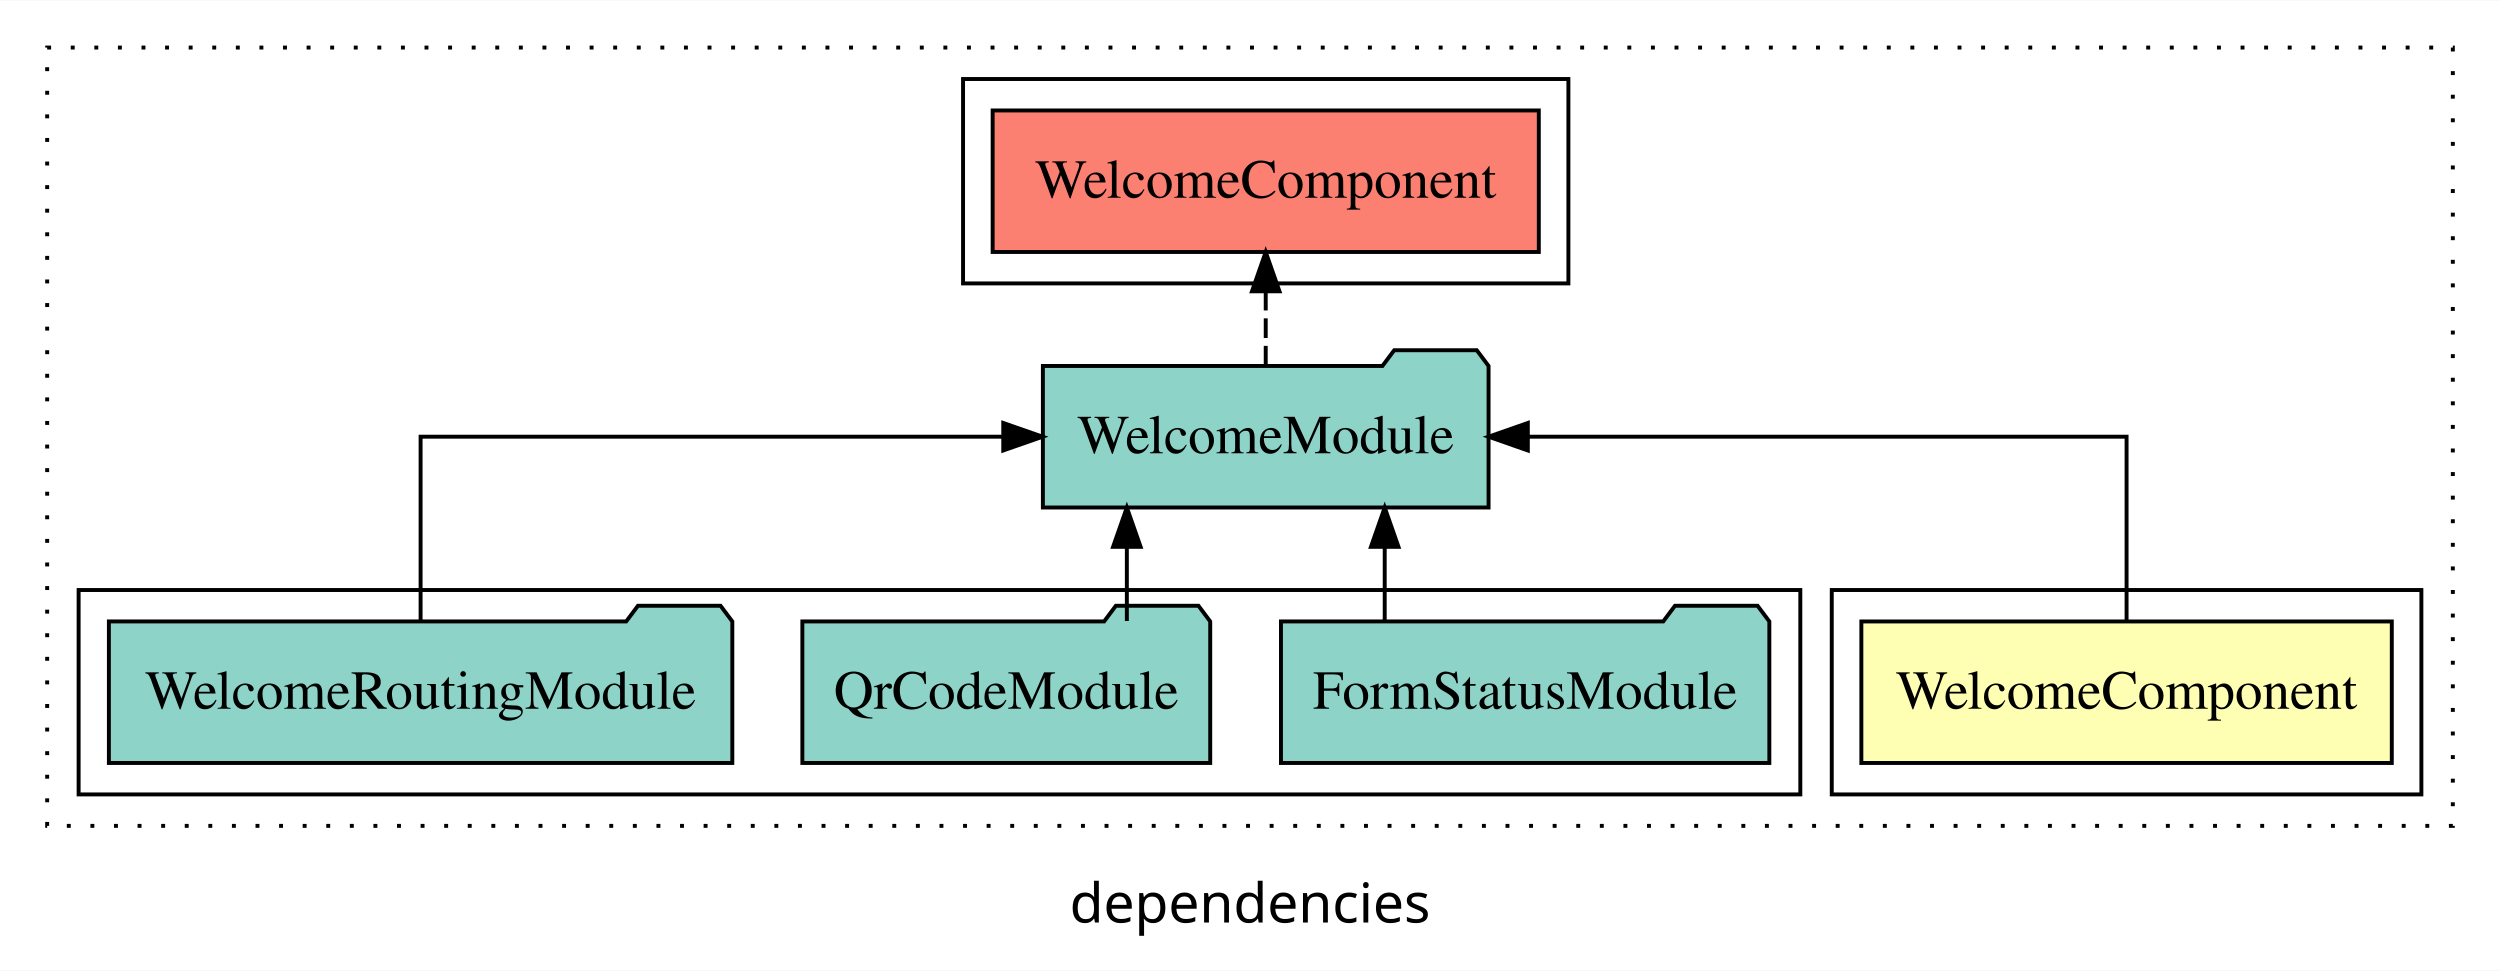
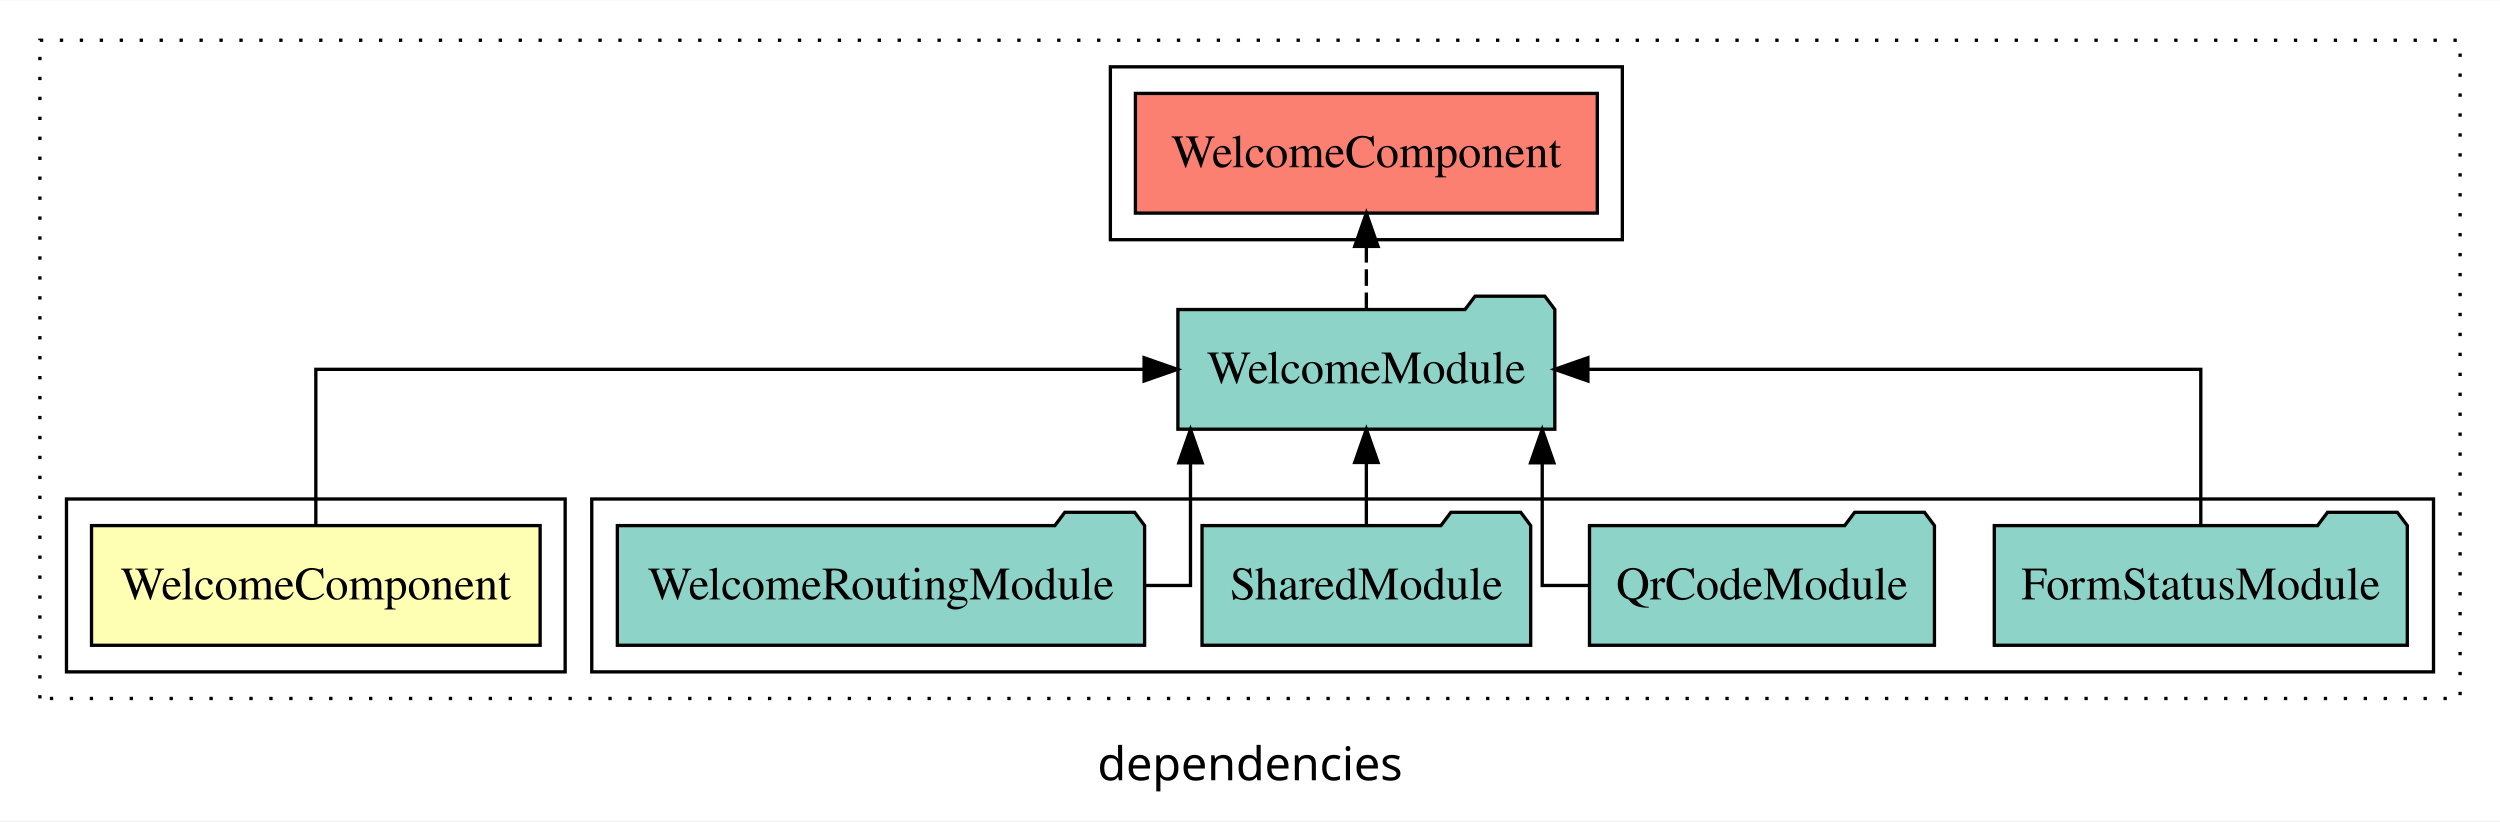
- <svg xmlns="http://www.w3.org/2000/svg" width="636pt" height="247pt" viewBox="0.00 0.00 636.00 246.80">
+ <svg xmlns="http://www.w3.org/2000/svg" width="752pt" height="247pt" viewBox="0.00 0.00 752.00 246.80">
  <g id="graph0" class="graph" transform="scale(1 1) rotate(0) translate(4 242.8)">
-     <polygon fill="white" stroke="transparent" points="-4,4 -4,-242.8 632,-242.8 632,4 -4,4" />
-     <text text-anchor="middle" x="314" y="-8.2" font-family="sans-serif" font-size="14.00">dependencies</text>
+     <polygon fill="white" stroke="transparent" points="-4,4 -4,-242.8 748,-242.8 748,4 -4,4" />
+     <text text-anchor="middle" x="372" y="-8.2" font-family="sans-serif" font-size="14.00">dependencies</text>
    <g id="clust1" class="cluster">
-       <polygon fill="none" stroke="black" stroke-dasharray="1,5" points="8,-32.8 8,-230.8 620,-230.8 620,-32.8 8,-32.8" />
+       <polygon fill="none" stroke="black" stroke-dasharray="1,5" points="8,-32.8 8,-230.8 736,-230.8 736,-32.8 8,-32.8" />
    </g>
    <g id="clust5" class="cluster">
-       <polygon fill="none" stroke="black" points="241,-170.8 241,-222.8 395,-222.8 395,-170.8 241,-170.8" />
+       <polygon fill="none" stroke="black" points="330,-170.8 330,-222.8 484,-222.8 484,-170.8 330,-170.8" />
+     </g>
+     <g id="clust4" class="cluster">
+       <polygon fill="none" stroke="black" points="174,-40.8 174,-92.8 728,-92.8 728,-40.8 174,-40.8" />
    </g>
    <g id="clust2" class="cluster">
-       <polygon fill="none" stroke="black" points="462,-40.8 462,-92.8 612,-92.8 612,-40.8 462,-40.8" />
-     </g>
-     <g id="clust4" class="cluster">
-       <polygon fill="none" stroke="black" points="16,-40.8 16,-92.8 454,-92.8 454,-40.8 16,-40.8" />
+       <polygon fill="none" stroke="black" points="16,-40.8 16,-92.8 166,-92.8 166,-40.8 16,-40.8" />
    </g>
    <g id="node1" class="node">
-       <polygon fill="#ffffb3" stroke="black" points="604.47,-84.8 469.53,-84.8 469.53,-48.8 604.47,-48.8 604.47,-84.8" />
-       <text text-anchor="middle" x="537" y="-62.6" font-family="Times,serif" font-size="14.00">WelcomeComponent</text>
+       <polygon fill="#ffffb3" stroke="black" points="158.47,-84.8 23.53,-84.8 23.53,-48.8 158.47,-48.8 158.47,-84.8" />
+       <text text-anchor="middle" x="91" y="-62.6" font-family="Times,serif" font-size="14.00">WelcomeComponent</text>
    </g>
    <g id="node2" class="node">
-       <polygon fill="#8dd3c7" stroke="black" points="374.69,-149.8 371.69,-153.8 350.69,-153.8 347.69,-149.8 261.31,-149.8 261.31,-113.8 374.69,-113.8 374.69,-149.8" />
-       <text text-anchor="middle" x="318" y="-127.6" font-family="Times,serif" font-size="14.00">WelcomeModule</text>
+       <polygon fill="#8dd3c7" stroke="black" points="463.69,-149.8 460.69,-153.8 439.69,-153.8 436.69,-149.8 350.31,-149.8 350.31,-113.8 463.69,-113.8 463.69,-149.8" />
+       <text text-anchor="middle" x="407" y="-127.6" font-family="Times,serif" font-size="14.00">WelcomeModule</text>
    </g>
    <g id="edge1" class="edge">
-       <path fill="none" stroke="black" d="M537,-84.91C537,-104.14 537,-131.8 537,-131.8 537,-131.8 384.68,-131.8 384.68,-131.8" />
-       <polygon fill="black" stroke="black" points="384.68,-128.3 374.68,-131.8 384.68,-135.3 384.68,-128.3" />
+       <path fill="none" stroke="black" d="M91,-84.91C91,-104.14 91,-131.8 91,-131.8 91,-131.8 340.14,-131.8 340.14,-131.8" />
+       <polygon fill="black" stroke="black" points="340.14,-135.3 350.14,-131.8 340.14,-128.3 340.14,-135.3" />
+     </g>
+     <g id="node7" class="node">
+       <polygon fill="#fb8072" stroke="black" points="476.47,-214.8 337.53,-214.8 337.53,-178.8 476.47,-178.8 476.47,-214.8" />
+       <text text-anchor="middle" x="407" y="-192.6" font-family="Times,serif" font-size="14.00">WelcomeComponent </text>
+     </g>
+     <g id="edge6" class="edge">
+       <path fill="none" stroke="black" stroke-dasharray="5,2" d="M407,-149.91C407,-149.91 407,-168.79 407,-168.79" />
+       <polygon fill="black" stroke="black" points="403.5,-168.79 407,-178.79 410.5,-168.79 403.5,-168.79" />
+     </g>
+     <g id="node3" class="node">
+       <polygon fill="#8dd3c7" stroke="black" points="720.12,-84.8 717.12,-88.8 696.12,-88.8 693.12,-84.8 595.88,-84.8 595.88,-48.8 720.12,-48.8 720.12,-84.8" />
+       <text text-anchor="middle" x="658" y="-62.6" font-family="Times,serif" font-size="14.00">FormStatusModule</text>
+     </g>
+     <g id="edge2" class="edge">
+       <path fill="none" stroke="black" d="M658,-84.91C658,-104.14 658,-131.8 658,-131.8 658,-131.8 473.64,-131.8 473.64,-131.8" />
+       <polygon fill="black" stroke="black" points="473.64,-128.3 463.64,-131.8 473.64,-135.3 473.64,-128.3" />
+     </g>
+     <g id="node4" class="node">
+       <polygon fill="#8dd3c7" stroke="black" points="577.88,-84.8 574.88,-88.8 553.88,-88.8 550.88,-84.8 474.12,-84.8 474.12,-48.8 577.88,-48.8 577.88,-84.8" />
+       <text text-anchor="middle" x="526" y="-62.6" font-family="Times,serif" font-size="14.00">QrCodeModule</text>
+     </g>
+     <g id="edge3" class="edge">
+       <path fill="none" stroke="black" d="M473.92,-66.8C465.73,-66.8 459.9,-66.8 459.9,-66.8 459.9,-66.8 459.9,-103.69 459.9,-103.69" />
+       <polygon fill="black" stroke="black" points="456.4,-103.69 459.9,-113.69 463.4,-103.69 456.4,-103.69" />
+     </g>
+     <g id="node5" class="node">
+       <polygon fill="#8dd3c7" stroke="black" points="456.43,-84.8 453.43,-88.8 432.43,-88.8 429.43,-84.8 357.57,-84.8 357.57,-48.8 456.43,-48.8 456.43,-84.8" />
+       <text text-anchor="middle" x="407" y="-62.6" font-family="Times,serif" font-size="14.00">SharedModule</text>
+     </g>
+     <g id="edge4" class="edge">
+       <path fill="none" stroke="black" d="M407,-84.91C407,-84.91 407,-103.79 407,-103.79" />
+       <polygon fill="black" stroke="black" points="403.5,-103.79 407,-113.79 410.5,-103.79 403.5,-103.79" />
    </g>
    <g id="node6" class="node">
-       <polygon fill="#fb8072" stroke="black" points="387.47,-214.8 248.53,-214.8 248.53,-178.8 387.47,-178.8 387.47,-214.8" />
-       <text text-anchor="middle" x="318" y="-192.6" font-family="Times,serif" font-size="14.00">WelcomeComponent </text>
+       <polygon fill="#8dd3c7" stroke="black" points="340.3,-84.8 337.3,-88.8 316.3,-88.8 313.3,-84.8 181.7,-84.8 181.7,-48.8 340.3,-48.8 340.3,-84.8" />
+       <text text-anchor="middle" x="261" y="-62.6" font-family="Times,serif" font-size="14.00">WelcomeRoutingModule</text>
    </g>
    <g id="edge5" class="edge">
-       <path fill="none" stroke="black" stroke-dasharray="5,2" d="M318,-149.91C318,-149.91 318,-168.79 318,-168.79" />
-       <polygon fill="black" stroke="black" points="314.5,-168.79 318,-178.79 321.5,-168.79 314.5,-168.79" />
-     </g>
-     <g id="node3" class="node">
-       <polygon fill="#8dd3c7" stroke="black" points="446.12,-84.8 443.12,-88.8 422.12,-88.8 419.12,-84.8 321.88,-84.8 321.88,-48.8 446.12,-48.8 446.12,-84.8" />
-       <text text-anchor="middle" x="384" y="-62.6" font-family="Times,serif" font-size="14.00">FormStatusModule</text>
-     </g>
-     <g id="edge2" class="edge">
-       <path fill="none" stroke="black" d="M348.27,-84.91C348.27,-84.91 348.27,-103.79 348.27,-103.79" />
-       <polygon fill="black" stroke="black" points="344.77,-103.79 348.27,-113.79 351.77,-103.79 344.77,-103.79" />
-     </g>
-     <g id="node4" class="node">
-       <polygon fill="#8dd3c7" stroke="black" points="303.88,-84.8 300.88,-88.8 279.88,-88.8 276.88,-84.8 200.12,-84.8 200.12,-48.8 303.88,-48.8 303.88,-84.8" />
-       <text text-anchor="middle" x="252" y="-62.6" font-family="Times,serif" font-size="14.00">QrCodeModule</text>
-     </g>
-     <g id="edge3" class="edge">
-       <path fill="none" stroke="black" d="M282.67,-84.91C282.67,-84.91 282.67,-103.79 282.67,-103.79" />
-       <polygon fill="black" stroke="black" points="279.17,-103.79 282.67,-113.79 286.17,-103.79 279.17,-103.79" />
-     </g>
-     <g id="node5" class="node">
-       <polygon fill="#8dd3c7" stroke="black" points="182.3,-84.8 179.3,-88.8 158.3,-88.8 155.3,-84.8 23.7,-84.8 23.7,-48.8 182.3,-48.8 182.3,-84.8" />
-       <text text-anchor="middle" x="103" y="-62.6" font-family="Times,serif" font-size="14.00">WelcomeRoutingModule</text>
-     </g>
-     <g id="edge4" class="edge">
-       <path fill="none" stroke="black" d="M103,-84.91C103,-104.14 103,-131.8 103,-131.8 103,-131.8 251.23,-131.8 251.23,-131.8" />
-       <polygon fill="black" stroke="black" points="251.23,-135.3 261.23,-131.8 251.23,-128.3 251.23,-135.3" />
+       <path fill="none" stroke="black" d="M340.36,-66.8C348.64,-66.8 354.1,-66.8 354.1,-66.8 354.1,-66.8 354.1,-103.69 354.1,-103.69" />
+       <polygon fill="black" stroke="black" points="350.6,-103.69 354.1,-113.69 357.6,-103.69 350.6,-103.69" />
    </g>
  </g>
</svg>
